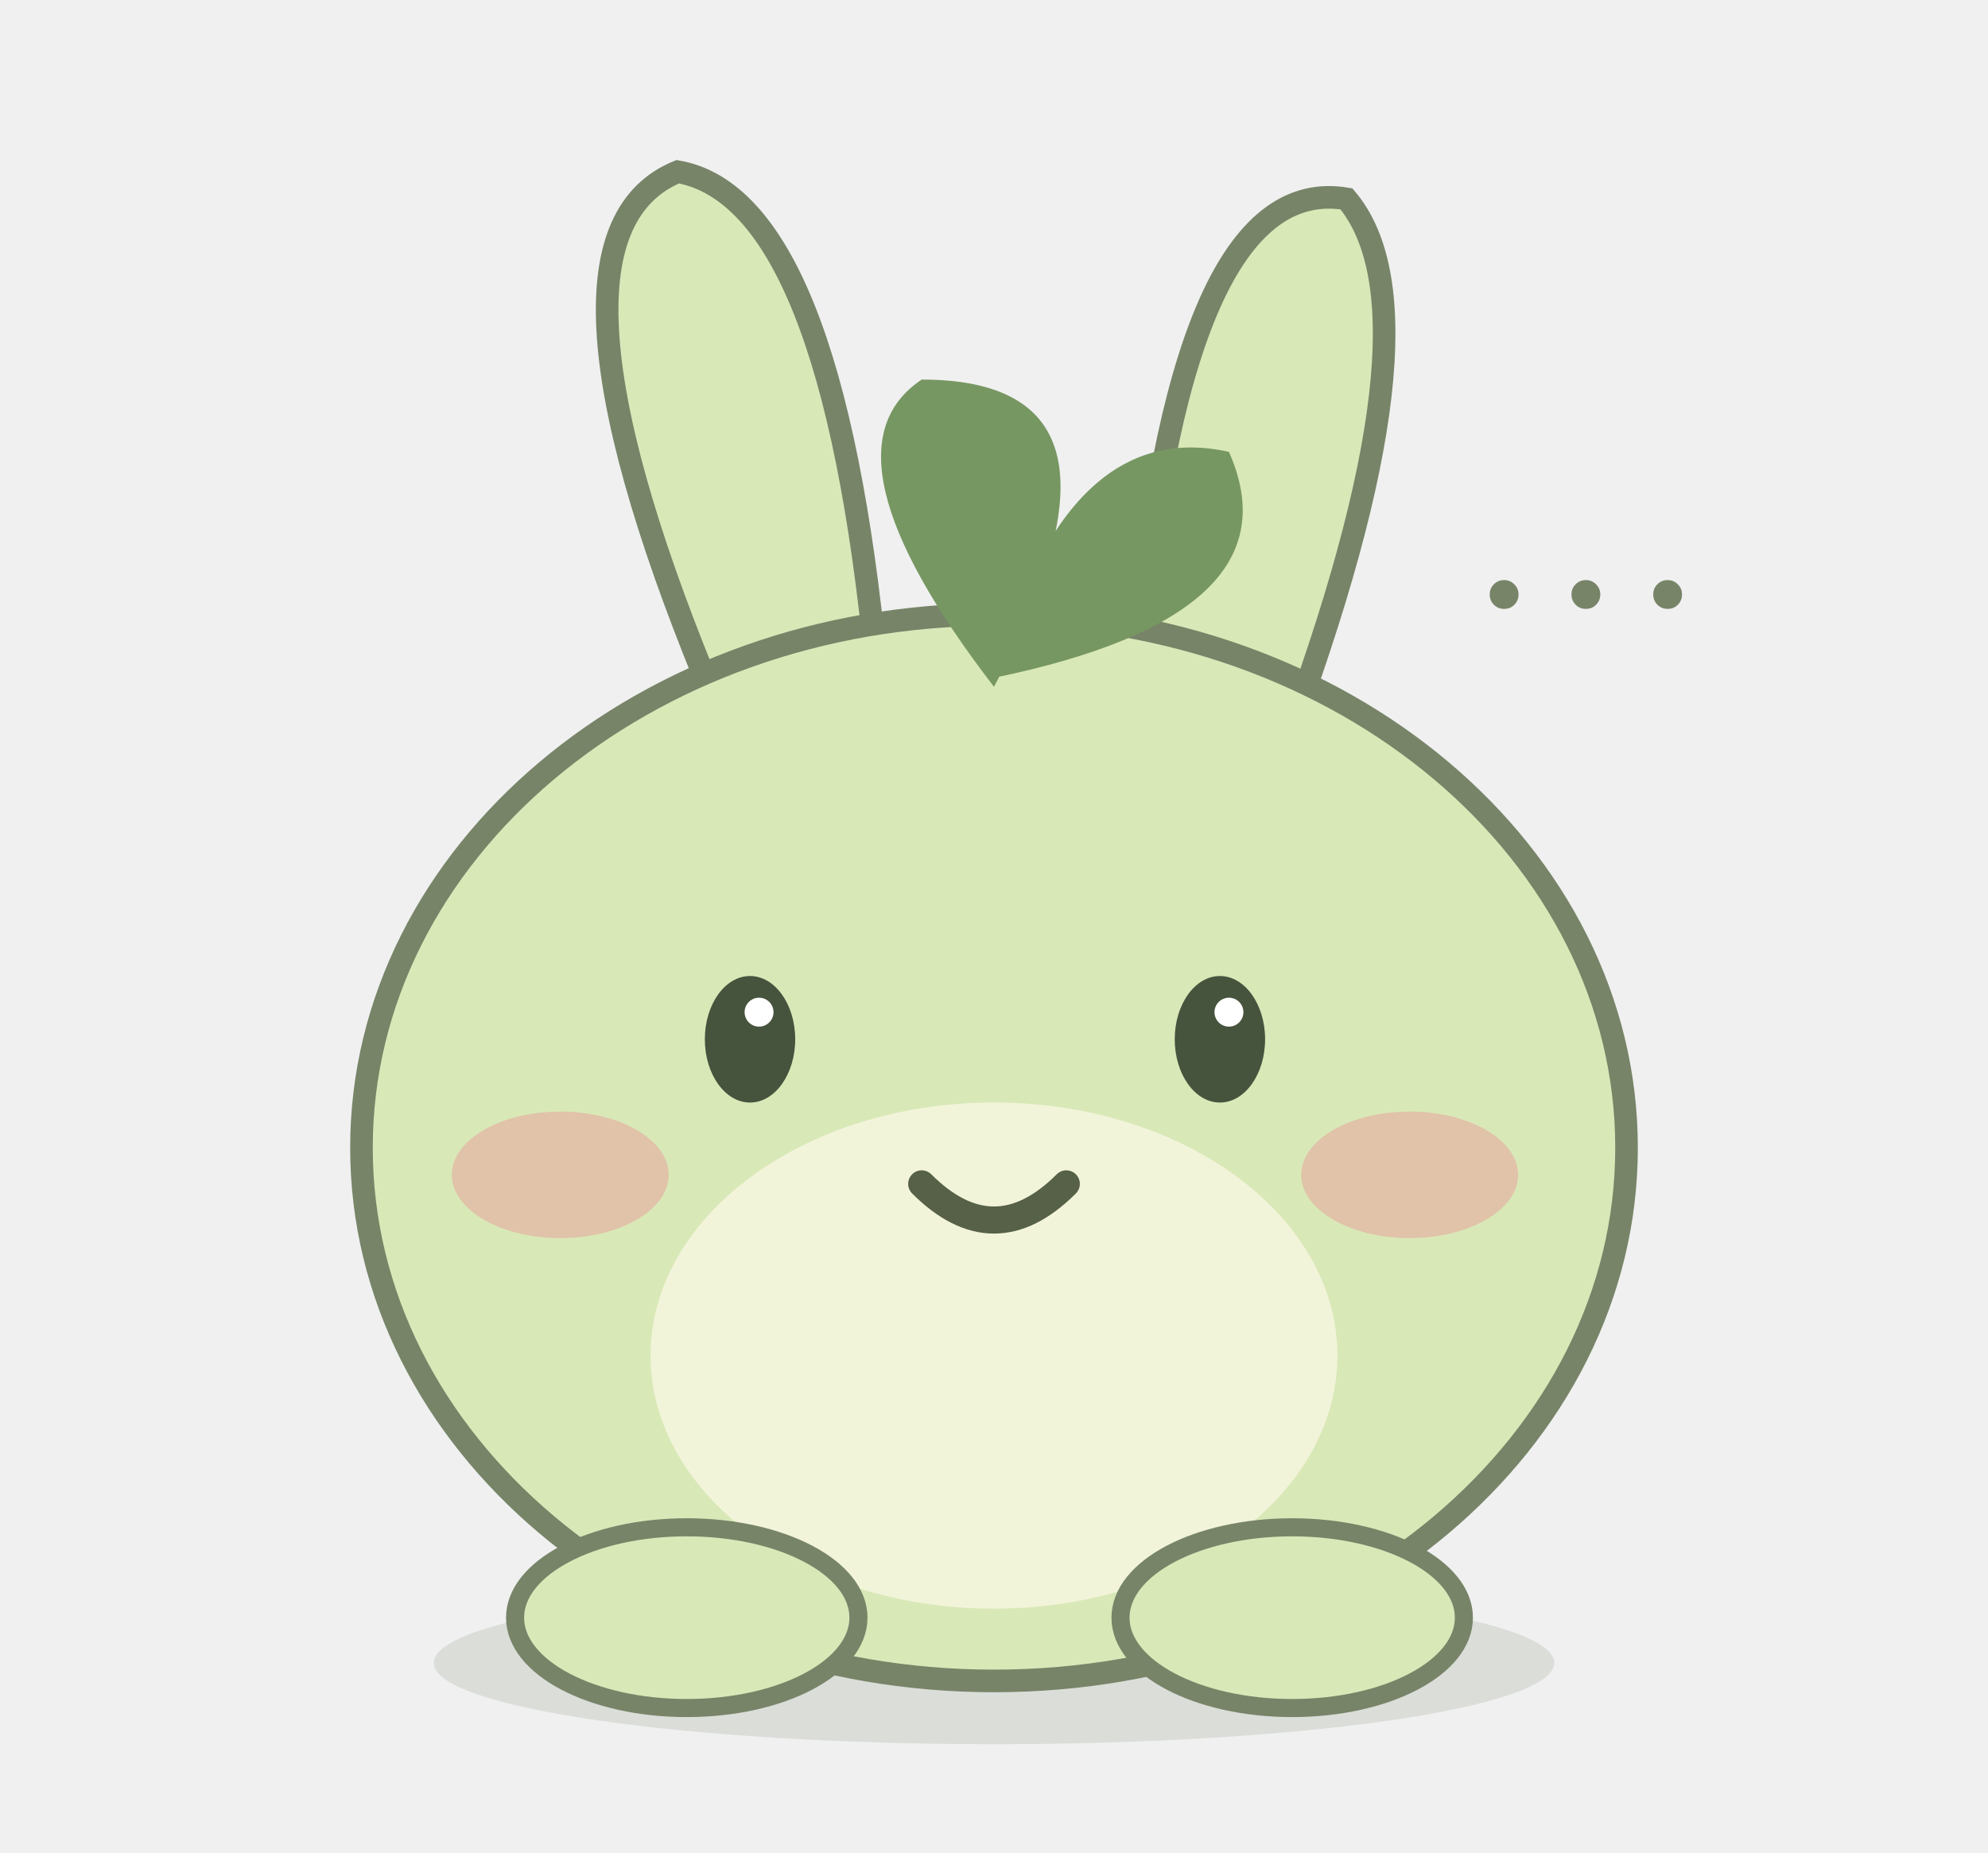
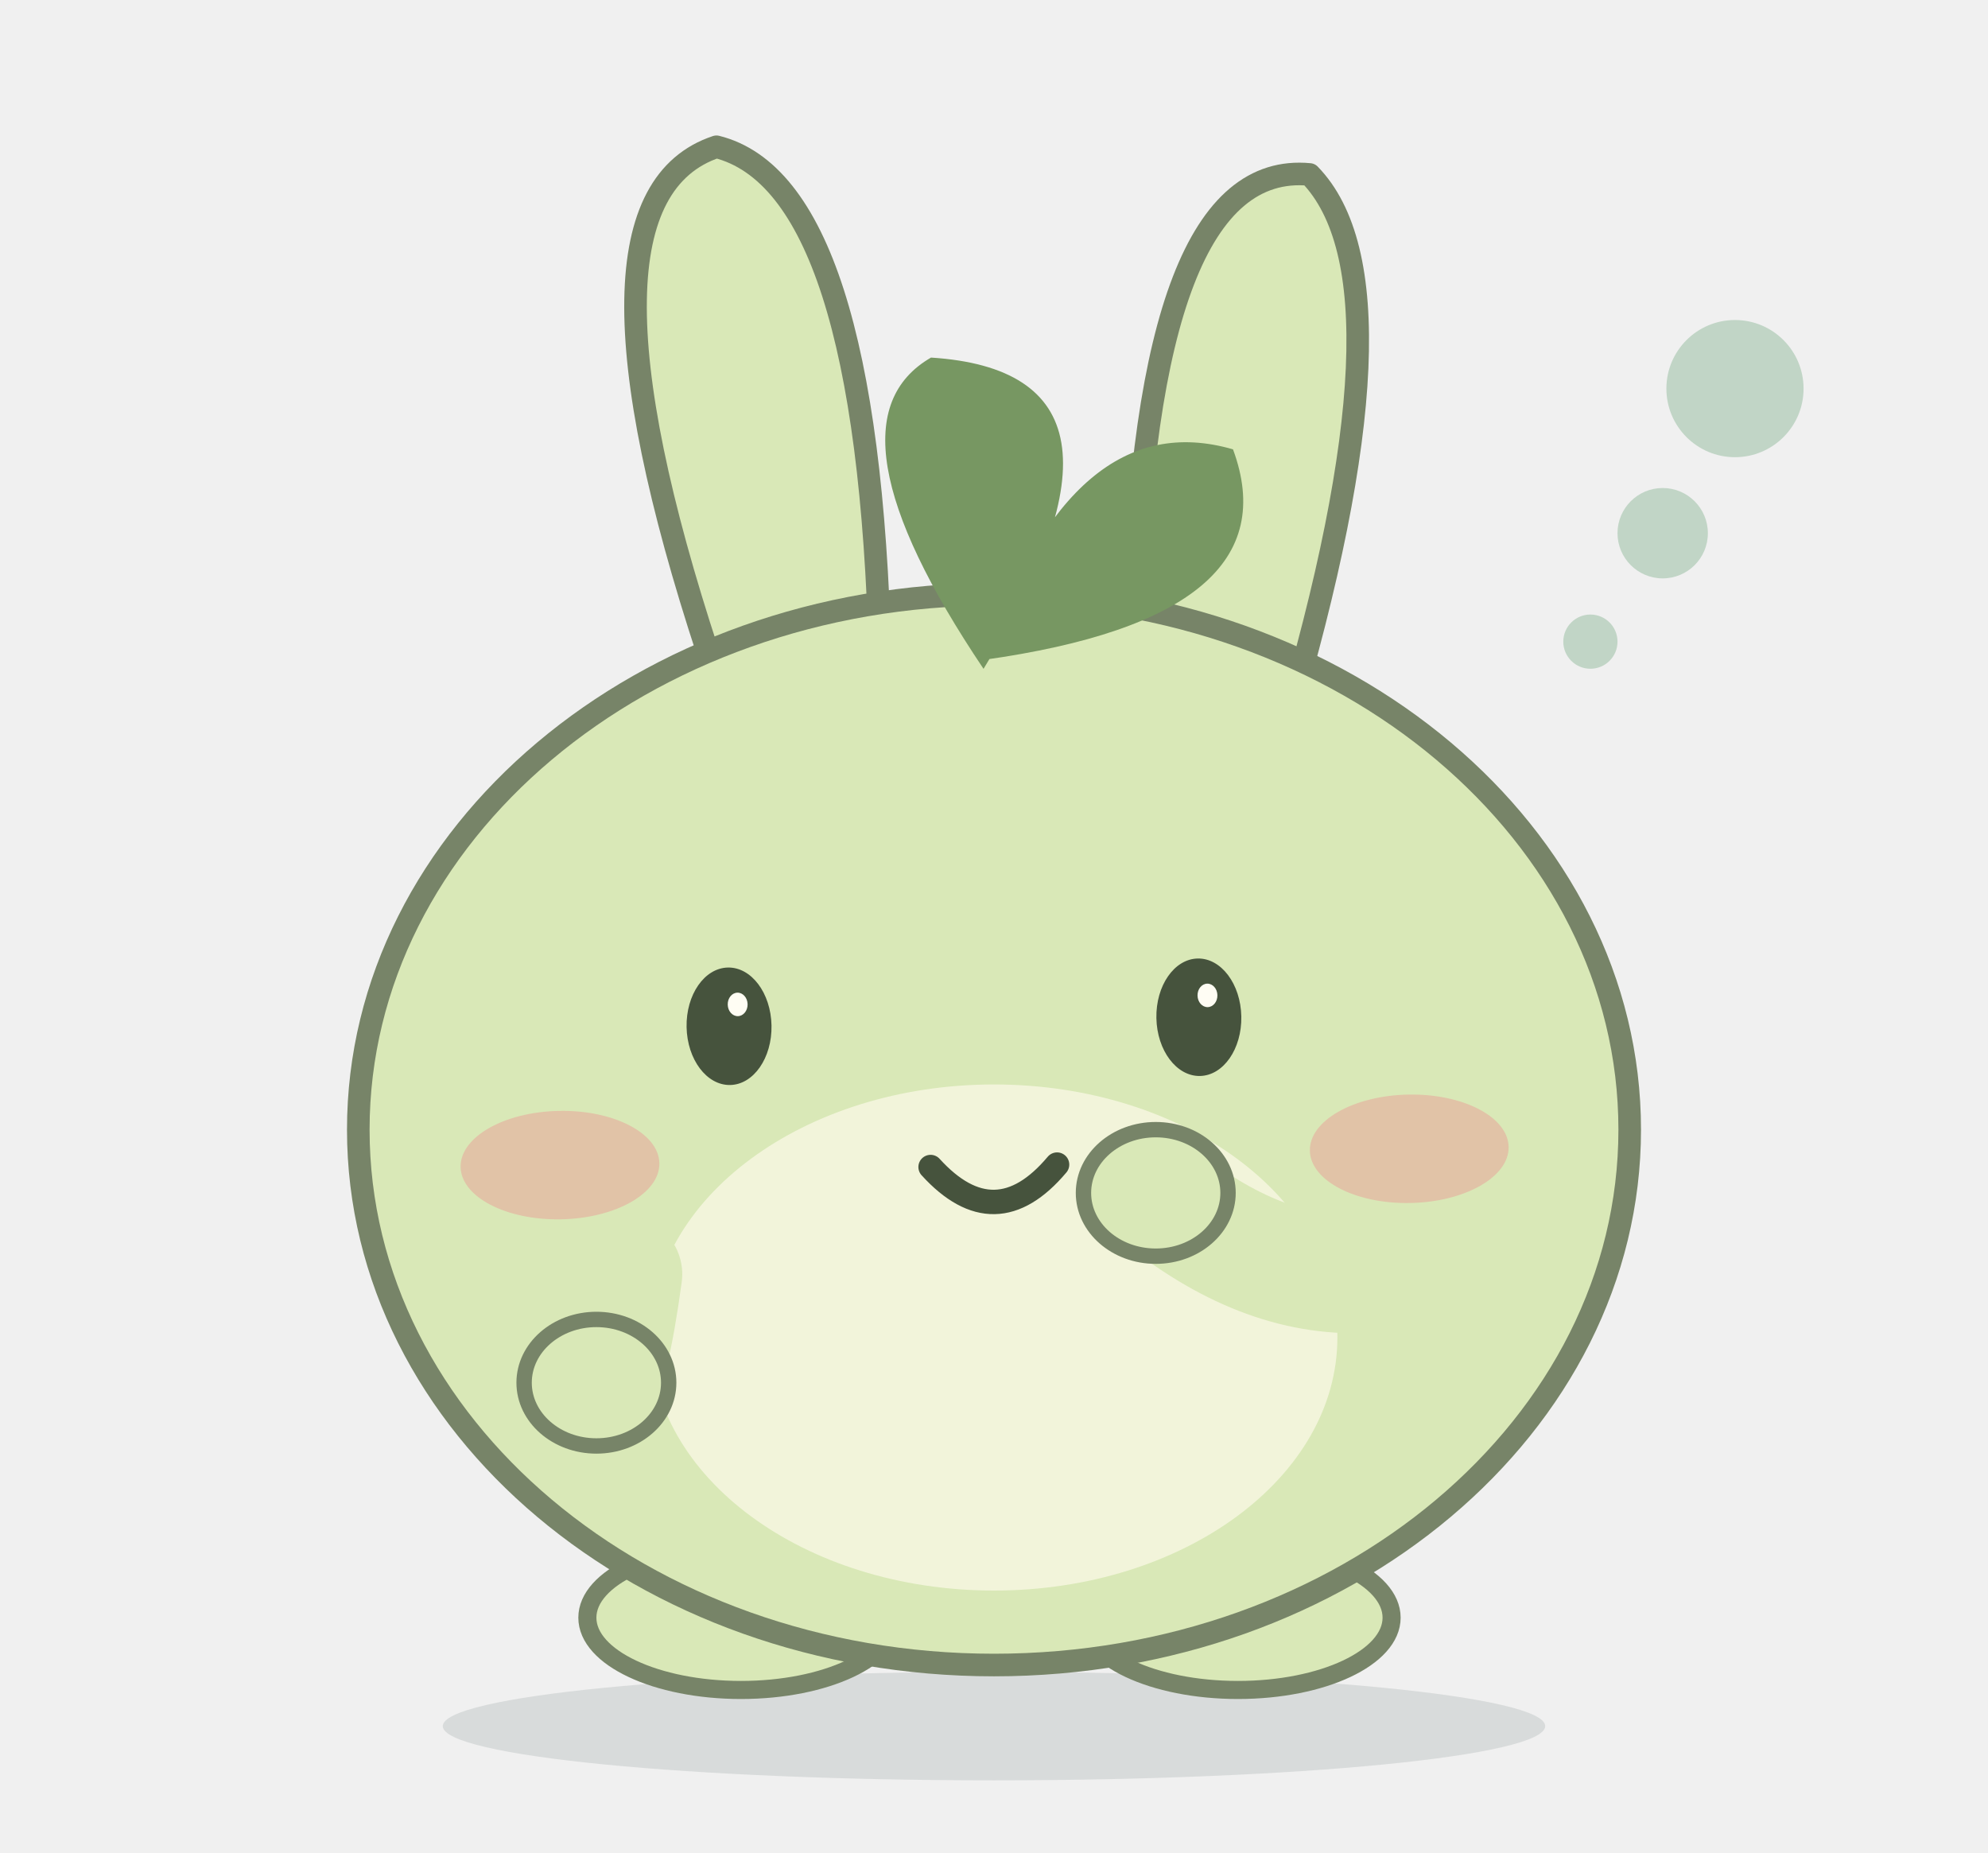
- <svg xmlns="http://www.w3.org/2000/svg" width="220" height="205" viewBox="0 0 220 205">
-   <ellipse cx="110" cy="184" rx="62" ry="9" fill="#384d2b" opacity=".12" />
-   <g transform="translate(0 2)">
-     <path d="M78 73Q58 24 75 17Q92 20 97 72M126 69Q131 17 149 20Q160 33 142 81" fill="#d9e8b7" stroke="#778468" stroke-width="2.5" />
-     <ellipse cx="110" cy="125" rx="70" ry="59" fill="#d9e8b7" stroke="#778468" stroke-width="2.5" />
-     <ellipse cx="110" cy="148" rx="38" ry="28" fill="#fffbed" opacity=".65" />
-     <ellipse cx="62" cy="128" rx="12" ry="7" fill="#e5aaa0" opacity=".6" />
-     <ellipse cx="156" cy="128" rx="12" ry="7" fill="#e5aaa0" opacity=".6" />
-     <ellipse cx="83" cy="113" rx="5" ry="7" fill="#46533d" />
-     <ellipse cx="135" cy="113" rx="5" ry="7" fill="#46533d" />
-     <circle cx="84" cy="110" r="1.6" fill="white" />
-     <circle cx="136" cy="110" r="1.6" fill="white" />
-     <path d="M102 129q8 8 16 0" fill="none" stroke="#566147" stroke-width="3" stroke-linecap="round" />
-     <ellipse cx="76" cy="177" rx="19" ry="10" fill="#d9e8b7" stroke="#778468" stroke-width="2" />
-     <ellipse cx="143" cy="177" rx="19" ry="10" fill="#d9e8b7" stroke="#778468" stroke-width="2" />
-     <path d="M110 74Q90 48 102 40Q128 40 110 74M110 73Q118 44 136 48Q144 66 110 73" fill="#779762" />
-     <text x="162" y="65" fill="#778468" font-size="27">…</text>
+ <svg xmlns="http://www.w3.org/2000/svg" width="220" height="205" viewBox="0 0 220 205" role="img" aria-label="mori think frame 1">
+   <ellipse cx="110" cy="191" rx="61" ry="6" fill="#263e3c" stroke="none" stroke-width="0" opacity=".12" />
+   <g data-part="feet">
+     <g transform="rotate(0 82 179)">
+       <ellipse cx="82" cy="179" rx="17" ry="8" fill="#d9e8b7" stroke="#778468" stroke-width="2" />
+     </g>
+     <g transform="rotate(0 137 179)">
+       <ellipse cx="137" cy="179" rx="17" ry="8" fill="#d9e8b7" stroke="#778468" stroke-width="2" />
+     </g>
+   </g>
+   <g transform="translate(0 0)">
+     <g transform="translate(110 180) scale(1 1) translate(-110 -180)">
+       <g transform="rotate(4 88 78)">
+         <path d="M78 73Q58 24 75 17Q92 20 97 72Z" fill="#d9e8b7" stroke="#778468" stroke-width="2.5" stroke-linecap="round" stroke-linejoin="round" />
+       </g>
+       <g transform="rotate(-4 137 78)">
+         <path d="M126 69Q131 17 149 20Q160 33 142 81Z" fill="#d9e8b7" stroke="#778468" stroke-width="2.5" stroke-linecap="round" stroke-linejoin="round" />
+       </g>
+       <ellipse cx="110" cy="125" rx="70.35" ry="59.24" fill="#d9e8b7" stroke="#778468" stroke-width="2.5" />
+       <ellipse cx="110" cy="148" rx="38" ry="28" fill="#fffbed" stroke="none" stroke-width="0" opacity=".65" />
+       <g transform="rotate(-1.1 110 130) translate(0 0)">
+         <g data-part="face">
+           <ellipse cx="62" cy="128" rx="11" ry="6" fill="#e99e97" stroke="none" stroke-width="0" opacity="0.5" />
+           <ellipse cx="156" cy="128" rx="11" ry="6" fill="#e99e97" stroke="none" stroke-width="0" opacity=".5" />
+           <ellipse cx="81" cy="113" rx="4.7" ry="6.5" fill="#46533d" stroke="none" stroke-width="2" />
+           <ellipse cx="82" cy="110.6" rx="1.1" ry="1.3" fill="#fffdf4" stroke="none" stroke-width="2" />
+           <ellipse cx="133" cy="113" rx="4.7" ry="6.5" fill="#46533d" stroke="none" stroke-width="2" />
+           <ellipse cx="134" cy="110.6" rx="1.1" ry="1.3" fill="#fffdf4" stroke="none" stroke-width="2" />
+           <path d="M103 129q7 8 14 0" fill="none" stroke="#46533d" stroke-width="2.7" stroke-linecap="round" stroke-linejoin="round" />
+         </g>
+         <g transform="rotate(4.76 110 73)">
+           <path d="M110 74Q90 48 102 40Q128 40 110 74M110 73Q118 44 136 48Q144 66 110 73" fill="#779762" stroke="none" stroke-width="2.5" stroke-linecap="round" stroke-linejoin="round" />
+         </g>
+       </g>
+     </g>
+   </g>
+   <g data-part="left-arm">
+     <path d="M69 141Q67.5 152 66 153" fill="none" stroke="#d9e8b7" stroke-width="13" stroke-linecap="round" stroke-linejoin="round" />
+     <ellipse cx="66" cy="153" rx="8" ry="7" fill="#d9e8b7" stroke="#778468" stroke-width="1.7" />
+   </g>
+   <g data-part="right-arm">
+     <path d="M151 141Q139.45 141.5 127.902 132" fill="none" stroke="#d9e8b7" stroke-width="13" stroke-linecap="round" stroke-linejoin="round" />
+     <ellipse cx="127.9" cy="132" rx="8" ry="7" fill="#d9e8b7" stroke="#778468" stroke-width="1.7" />
+   </g>
+   <g data-part="thought">
+     <ellipse cx="176" cy="71" rx="3" ry="3" fill="#c1d5c6" stroke="none" stroke-width="2" />
+     <ellipse cx="184" cy="59" rx="5" ry="5" fill="#c1d5c6" stroke="none" stroke-width="2" />
+     <ellipse cx="192" cy="43" rx="7.59" ry="7.59" fill="#c1d5c6" stroke="none" stroke-width="2" />
  </g>
</svg>
